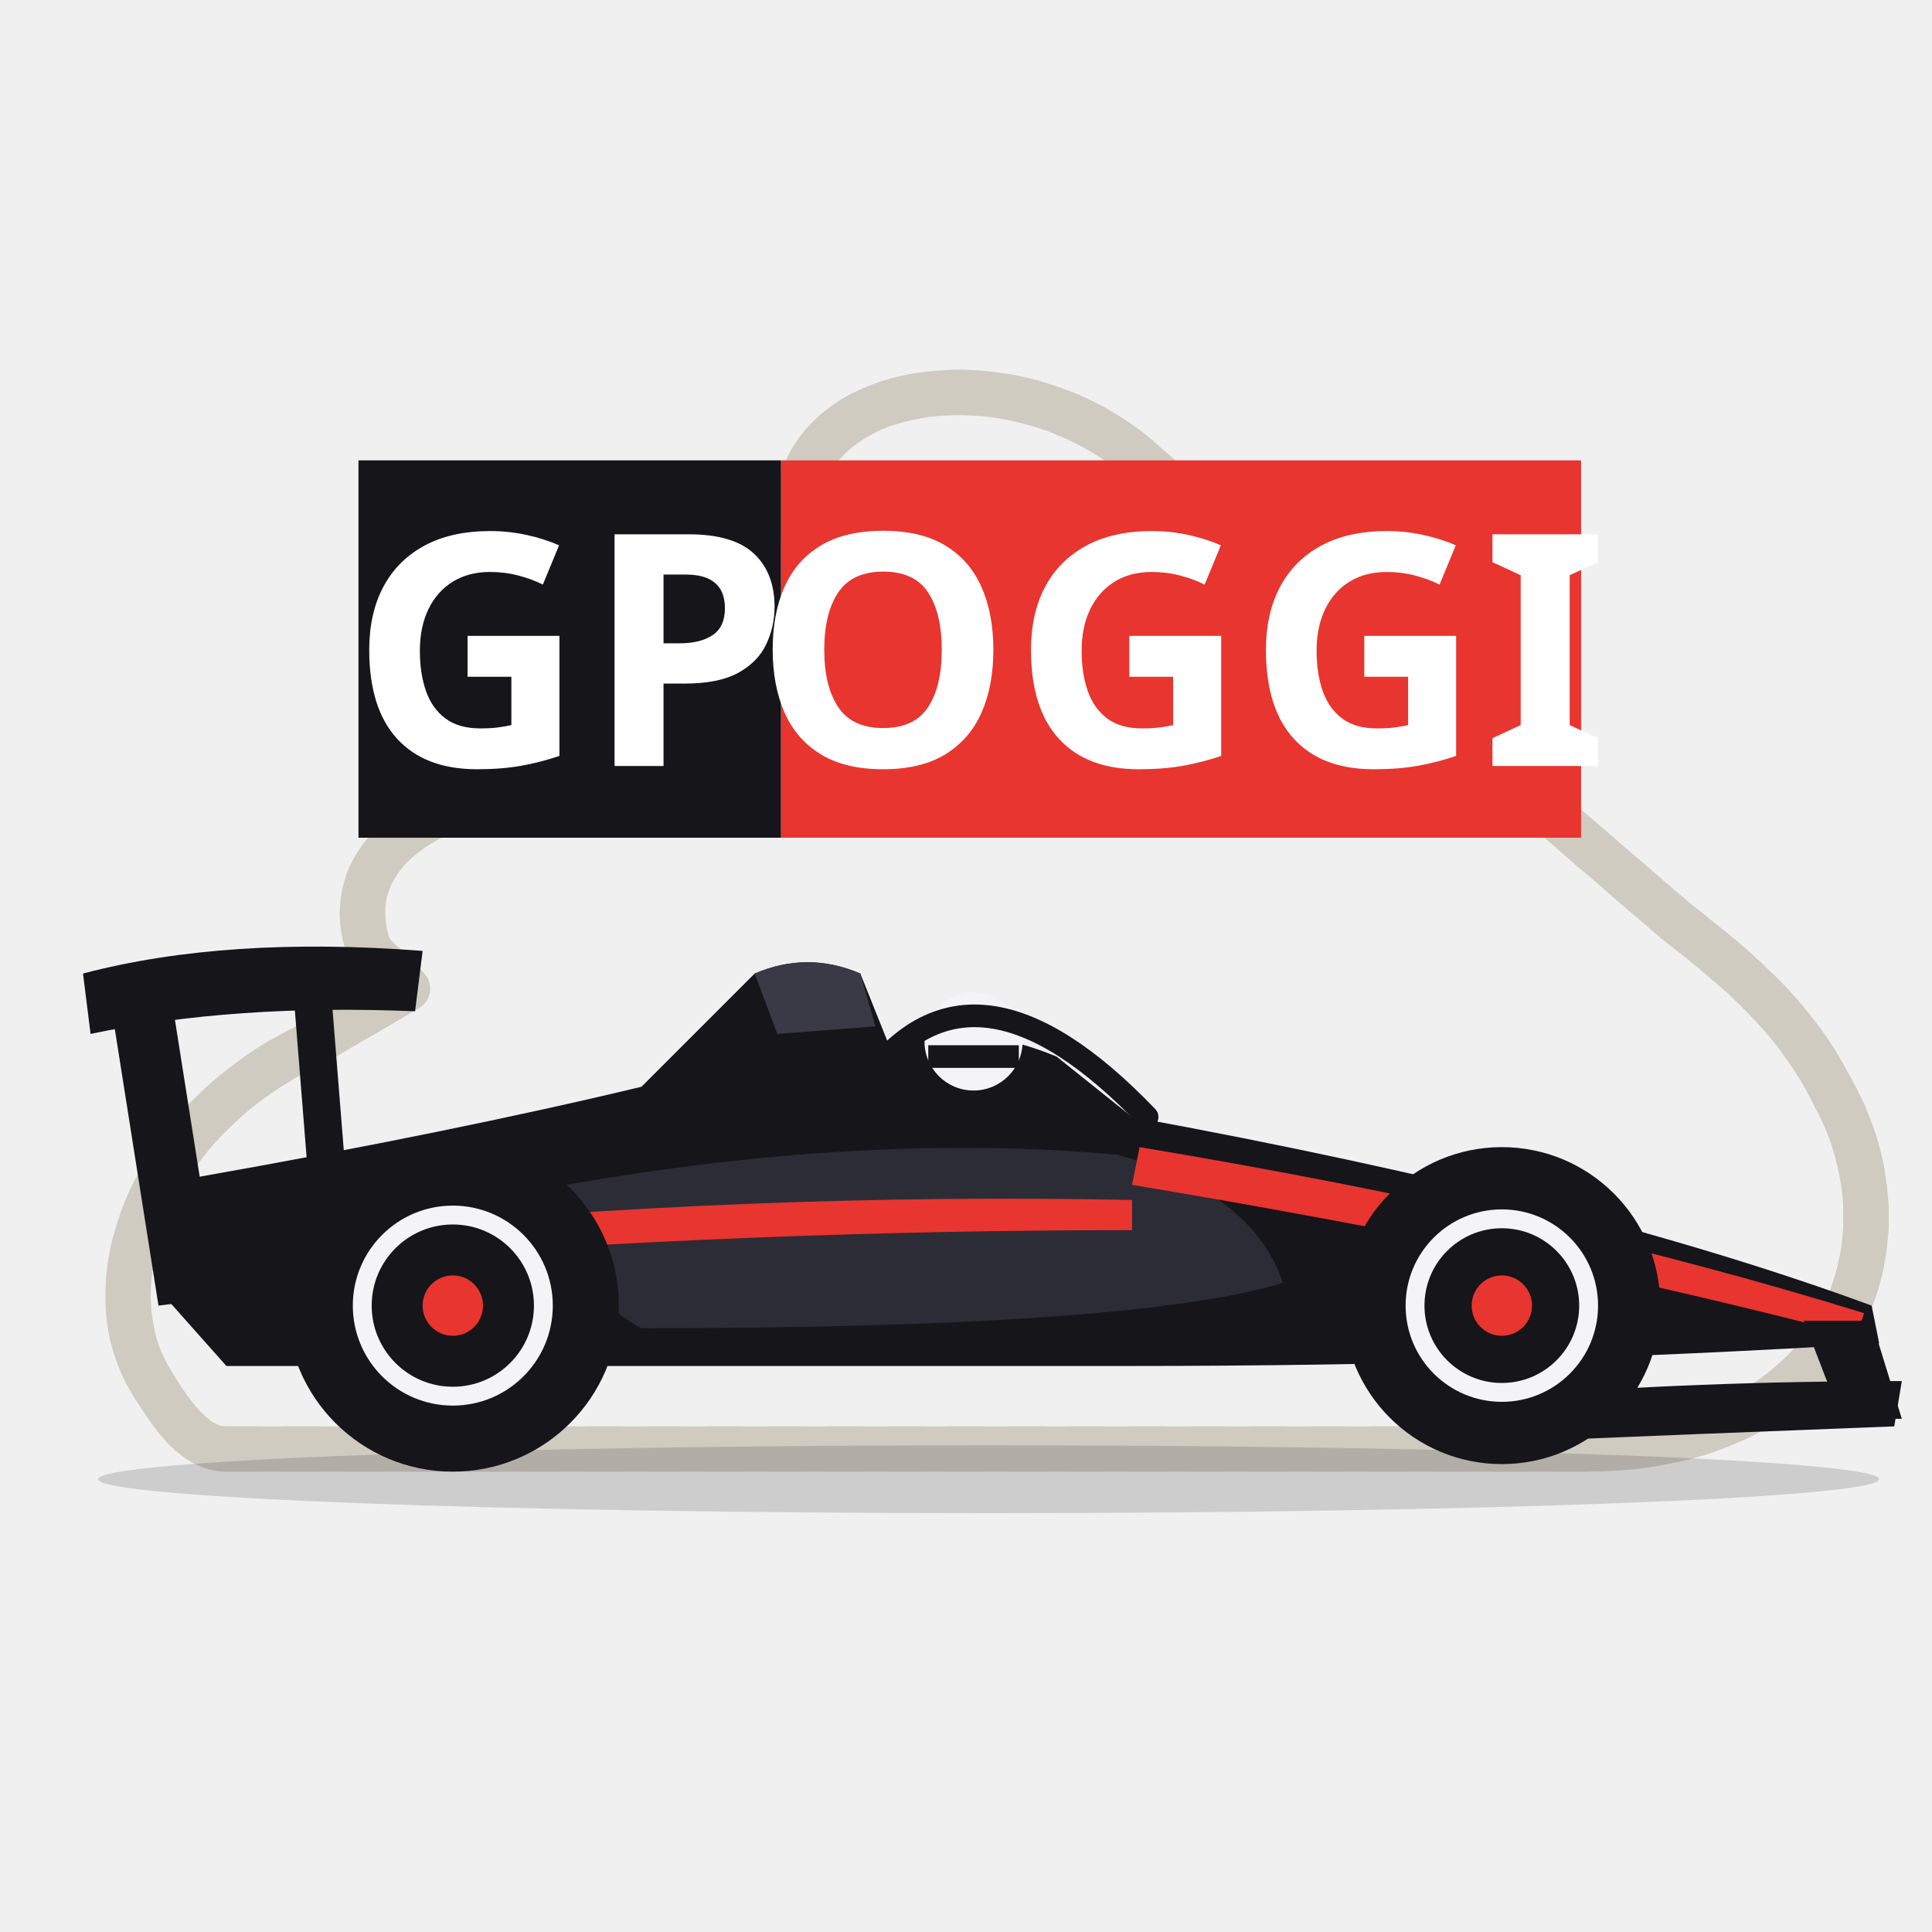
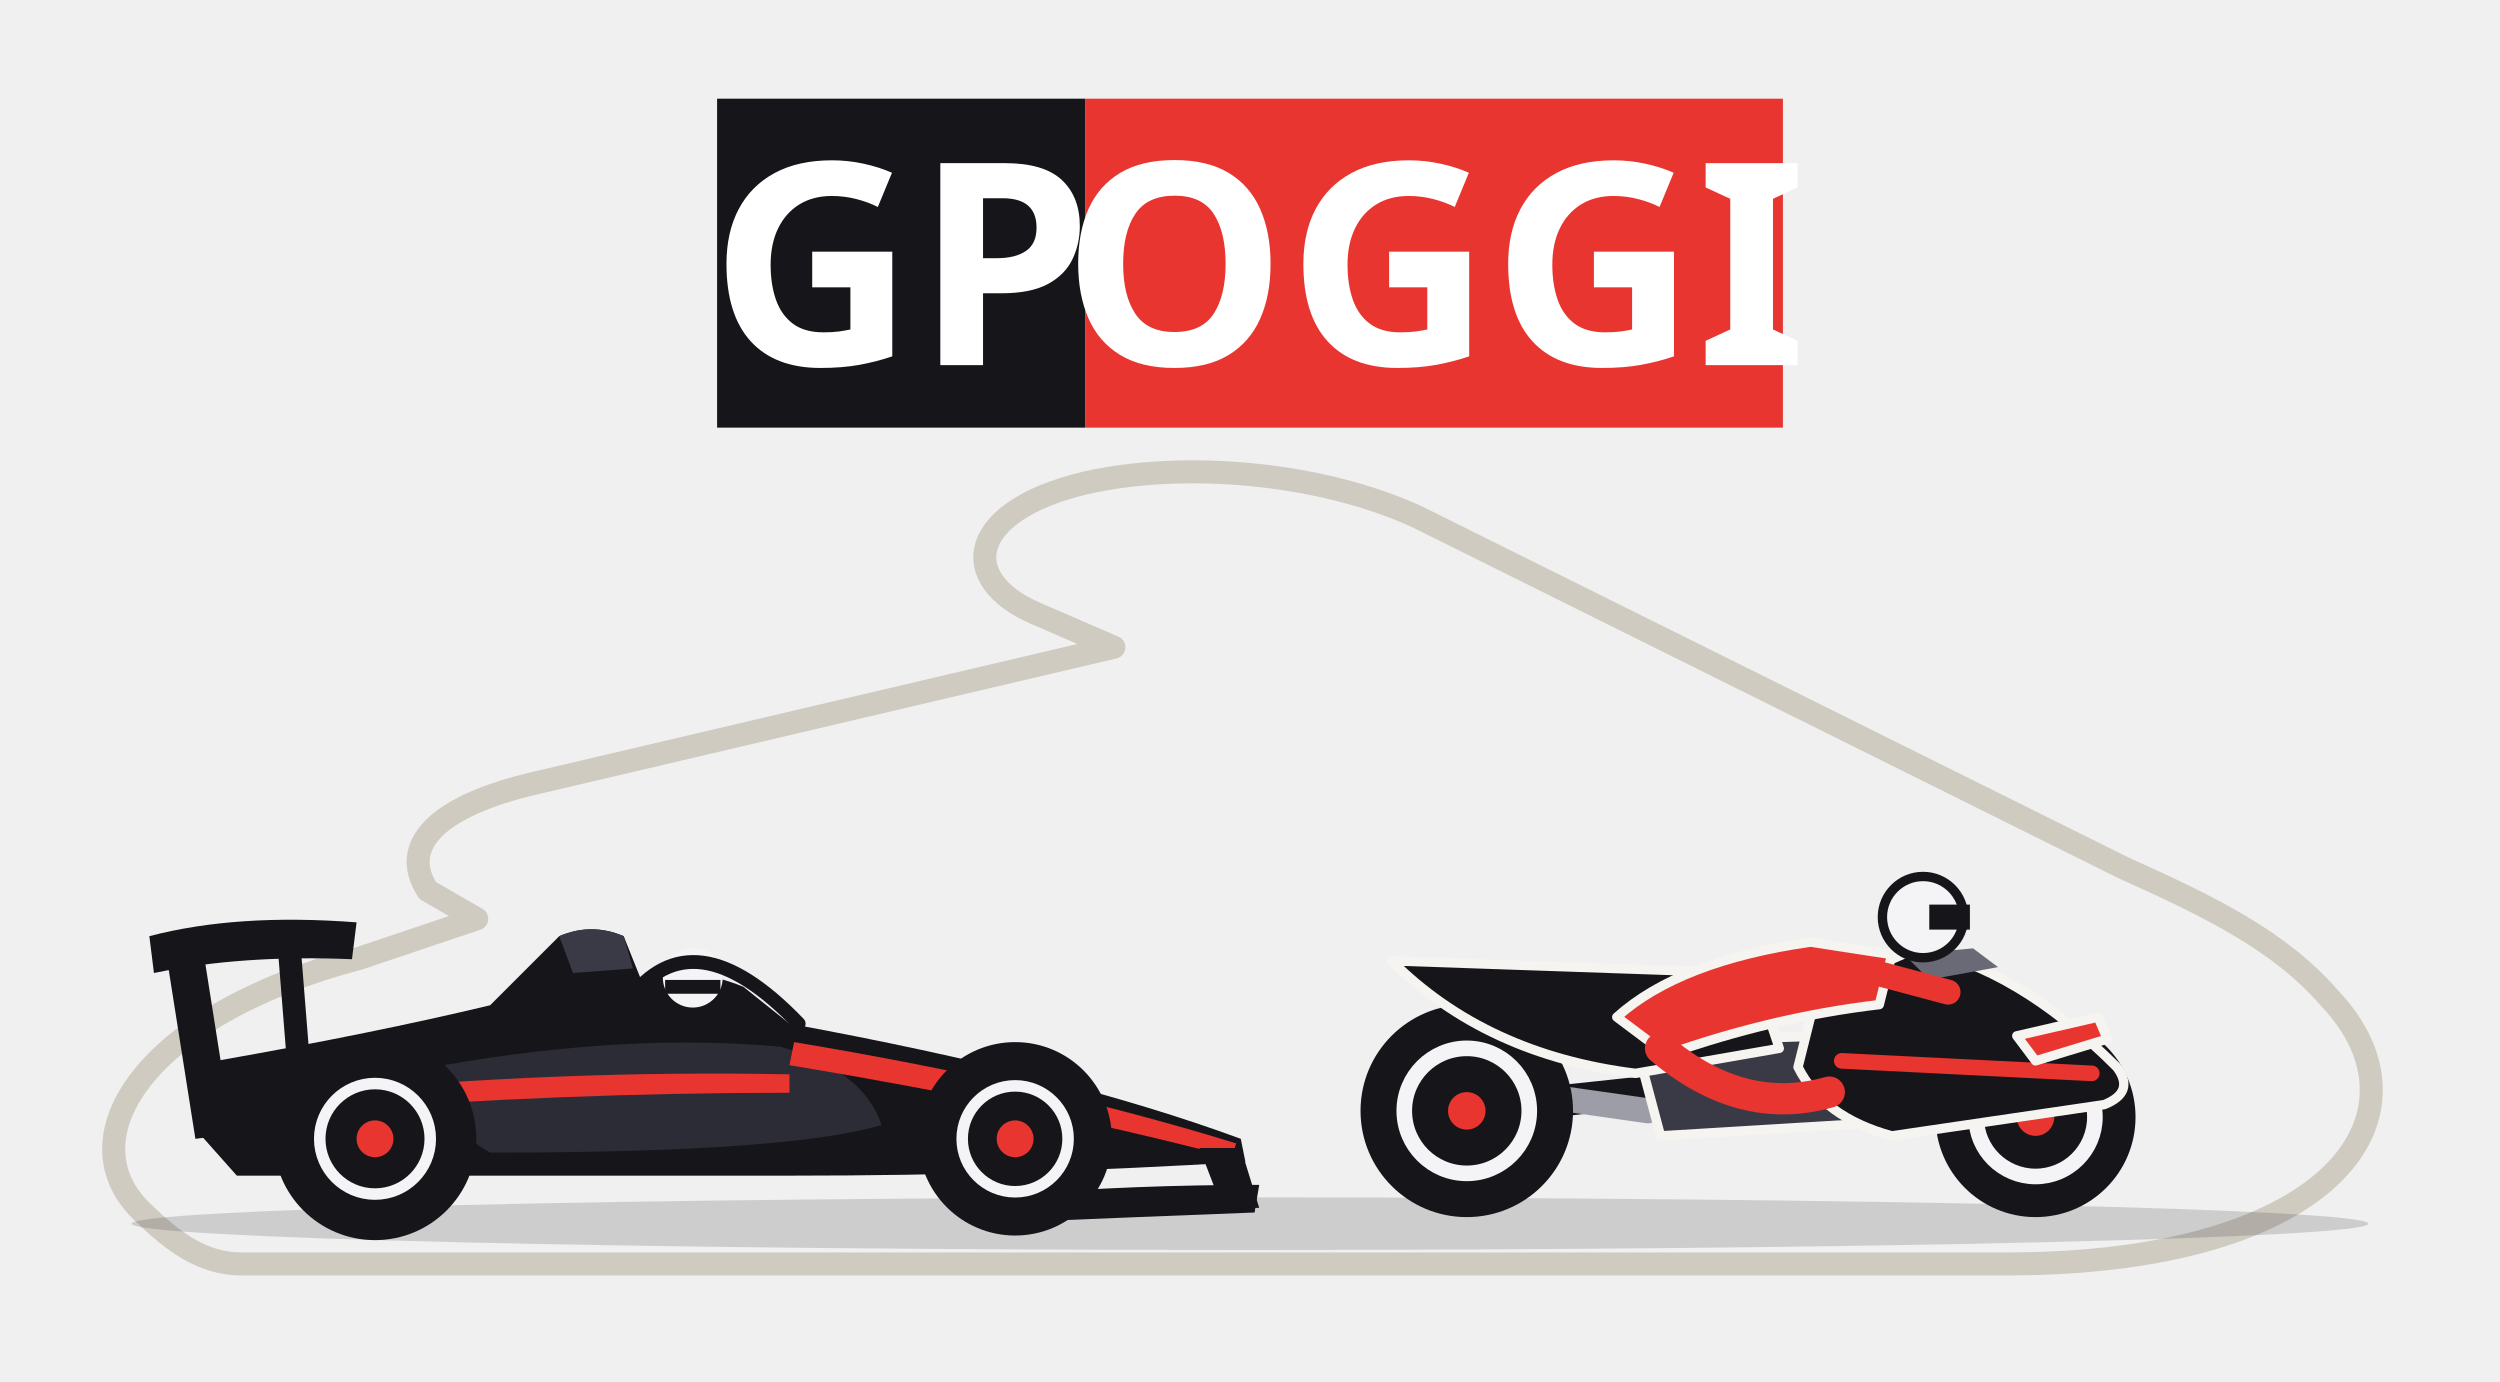
- <svg xmlns="http://www.w3.org/2000/svg" viewBox="0 0 512 512" width="512" height="512">
-   <g fill="none" stroke-linecap="round" stroke-linejoin="round">
-     <path id="pista" d="M60 384 L420 384 C488 384 508 330 486 290 C476 270 462 258 444 244 L300 120 C280 104 252 100 232 108 C208 118 206 142 222 154 L238 166 L120 214 C100 222 92 236 98 252 L108 262 L84 276 C40 296 24 340 40 366 C46 376 52 384 60 384 Z" stroke="#cfcbc1" stroke-width="12" />
-     <use href="#pista" stroke="#ffffff" stroke-width="2" stroke-dasharray="8 8" />
+ <svg xmlns="http://www.w3.org/2000/svg" viewBox="0 0 760 420" width="760" height="420">
+   <g transform="translate(-16,54) scale(1.49,0.86)" opacity="1">
+     <g fill="none" stroke-linecap="round" stroke-linejoin="round">
+       <path id="pista" d="M60 384 L420 384 C488 384 508 330 486 290 C476 270 462 258 444 244 L300 120 C280 104 252 100 232 108 C208 118 206 142 222 154 L238 166 L120 214 C100 222 92 236 98 252 L108 262 L84 276 C40 296 24 340 40 366 C46 376 52 384 60 384 Z" stroke="#cfcbc1" stroke-width="7" vector-effect="non-scaling-stroke" />
+     </g>
  </g>
-   <ellipse cx="262" cy="392" rx="236" ry="9" fill="#15151a" opacity=".16" />
-   <path d="M22 258 Q60 248 112 252 L110 268 Q62 266 24 274 Z" fill="#15151a" />
-   <path d="M30 270 L46 268 L58 344 L42 346 Z" fill="#15151a" />
-   <path d="M78 266 L88 266 L92 316 L82 316 Z" fill="#15151a" />
-   <path d="M44 344 L52 312 Q120 300 170 288 L200 258 Q214 252 228 258 L236 278 Q256 270 280 280 L300 296 Q420 318 496 346 L498 356 Q400 362 300 362 L60 362 Z" fill="#15151a" />
-   <path d="M150 314 Q230 300 296 306 Q332 316 340 340 Q300 352 170 352 Q148 340 150 314 Z" fill="#2c2c36" />
-   <path d="M302 304 Q410 322 494 348 L492 354 Q408 332 300 314 Z" fill="#e8352f" />
-   <path d="M96 326 Q200 316 300 318 L300 326 Q200 326 98 334 Z" fill="#e8352f" />
-   <path d="M200 258 Q214 252 228 258 L232 272 L206 274 Z" fill="#3a3a46" />
-   <circle cx="258" cy="276" r="13" fill="#f4f4f6" />
-   <path d="M246 277 h24 v6 h-24 z" fill="#15151a" />
-   <path d="M230 286 Q258 248 304 296" fill="none" stroke="#15151a" stroke-width="6" stroke-linecap="round" />
-   <path d="M400 370 Q450 366 504 366 L502 378 Q450 380 402 382 Z" fill="#15151a" />
-   <path d="M478 350 L496 350 L504 376 L488 376 Z" fill="#15151a" />
-   <g fill="#15151a">
-     <circle cx="120" cy="346" r="44" />
-     <circle cx="398" cy="346" r="42" />
+   <ellipse cx="380" cy="372" rx="340" ry="8" fill="#15151a" opacity=".16" />
+   <g transform="translate(123,-92)">
+     <rect x="95" y="122" width="112" height="100" fill="#15151a" />
+     <rect x="207" y="122" width="212" height="100" fill="#e8352f" />
+     <text x="151" y="203" text-anchor="middle" font-family="Oswald" font-weight="700" font-size="86" fill="#ffffff">GP</text>
+     <text x="313" y="203" text-anchor="middle" font-family="Oswald" font-weight="700" font-size="86" fill="#ffffff">OGGI</text>
  </g>
-   <g fill="none" stroke="#f4f4f6" stroke-width="5">
-     <circle cx="120" cy="346" r="24" />
-     <circle cx="398" cy="346" r="23" />
+   <g transform="translate(30,104) scale(.7)">
+     <path d="M22 258 Q60 248 112 252 L110 268 Q62 266 24 274 Z" fill="#15151a" />
+     <path d="M30 270 L46 268 L58 344 L42 346 Z" fill="#15151a" />
+     <path d="M78 266 L88 266 L92 316 L82 316 Z" fill="#15151a" />
+     <path d="M44 344 L52 312 Q120 300 170 288 L200 258 Q214 252 228 258 L236 278 Q256 270 280 280 L300 296 Q420 318 496 346 L498 356 Q400 362 300 362 L60 362 Z" fill="#15151a" />
+     <path d="M150 314 Q230 300 296 306 Q332 316 340 340 Q300 352 170 352 Q148 340 150 314 Z" fill="#2c2c36" />
+     <path d="M302 304 Q410 322 494 348 L492 354 Q408 332 300 314 Z" fill="#e8352f" />
+     <path d="M96 326 Q200 316 300 318 L300 326 Q200 326 98 334 Z" fill="#e8352f" />
+     <path d="M200 258 Q214 252 228 258 L232 272 L206 274 Z" fill="#3a3a46" />
+     <circle cx="258" cy="276" r="13" fill="#f4f4f6" />
+     <path d="M246 277 h24 v6 h-24 z" fill="#15151a" />
+     <path d="M230 286 Q258 248 304 296" fill="none" stroke="#15151a" stroke-width="6" stroke-linecap="round" />
+     <path d="M400 370 Q450 366 504 366 L502 378 Q450 380 402 382 Z" fill="#15151a" />
+     <path d="M478 350 L496 350 L504 376 L488 376 Z" fill="#15151a" />
+     <g fill="#15151a">
+       <circle cx="120" cy="346" r="44" />
+       <circle cx="398" cy="346" r="42" />
+     </g>
+     <g fill="none" stroke="#f4f4f6" stroke-width="5">
+       <circle cx="120" cy="346" r="24" />
+       <circle cx="398" cy="346" r="23" />
+     </g>
+     <g fill="#e8352f">
+       <circle cx="120" cy="346" r="8" />
+       <circle cx="398" cy="346" r="8" />
+     </g>
  </g>
-   <g fill="#e8352f">
-     <circle cx="120" cy="346" r="8" />
-     <circle cx="398" cy="346" r="8" />
+   <g transform="translate(387,237) scale(.95)">
+     <path d="M118 100 L62 106" stroke="#15151a" stroke-width="10" stroke-linecap="round" />
+     <path d="M244 108 L208 58" stroke="#15151a" stroke-width="8" stroke-linecap="round" />
+     <path d="M120 106 L50 96" stroke="#9d9da8" stroke-width="8" stroke-linecap="round" />
+     <g fill="#15151a">
+       <circle cx="62" cy="106" r="34" />
+       <circle cx="244" cy="108" r="32" />
+     </g>
+     <g fill="none" stroke="#f4f4f6" stroke-width="5">
+       <circle cx="62" cy="106" r="20" />
+       <circle cx="244" cy="108" r="19" />
+     </g>
+     <g fill="#e8352f">
+       <circle cx="62" cy="106" r="6" />
+       <circle cx="244" cy="108" r="6" />
+     </g>
+     <path d="M116 84 L178 82 L190 110 L124 114 Z" fill="#3a3a46" stroke="#f5f4f0" stroke-width="3" stroke-linejoin="round" />
+     <path d="M38 58 L154 62 L162 86 L116 94 Q68 88 38 58 Z" fill="#15151a" stroke="#f5f4f0" stroke-width="3" stroke-linejoin="round" />
+     <path d="M174 68 L206 54 Q238 60 270 92 Q276 100 266 104 L198 114 Q176 108 168 92 Z" fill="#15151a" stroke="#f5f4f0" stroke-width="3" stroke-linejoin="round" />
+     <path d="M182 90 L262 94" stroke="#e8352f" stroke-width="5" stroke-linecap="round" />
+     <path d="M238 82 L264 76 L267 83 L244 90 Z" fill="#e8352f" stroke="#f5f4f0" stroke-width="3" stroke-linejoin="round" />
+     <path d="M202 56 L224 54 L232 60 L210 64 Z" fill="#6a6a76" />
+     <path d="M110 76 Q130 58 172 52 L198 56 L194 72 Q160 76 126 88 Z" fill="#e8352f" stroke="#f5f4f0" stroke-width="3" stroke-linejoin="round" />
+     <path d="M186 60 L216 68" stroke="#e8352f" stroke-width="8" stroke-linecap="round" />
+     <path d="M124 86 Q150 108 178 100" fill="none" stroke="#e8352f" stroke-width="10" stroke-linecap="round" />
+     <circle cx="208" cy="44" r="13" fill="#f4f4f6" stroke="#15151a" stroke-width="3" />
+     <path d="M210 40 h13 v8 h-13 z" fill="#15151a" />
  </g>
-   <rect x="95" y="122" width="112" height="100" fill="#15151a" />
-   <rect x="207" y="122" width="212" height="100" fill="#e8352f" />
-   <text x="151" y="203" text-anchor="middle" font-family="Oswald" font-weight="700" font-size="86" fill="#ffffff">GP</text>
-   <text x="313" y="203" text-anchor="middle" font-family="Oswald" font-weight="700" font-size="86" fill="#ffffff">OGGI</text>
</svg>
